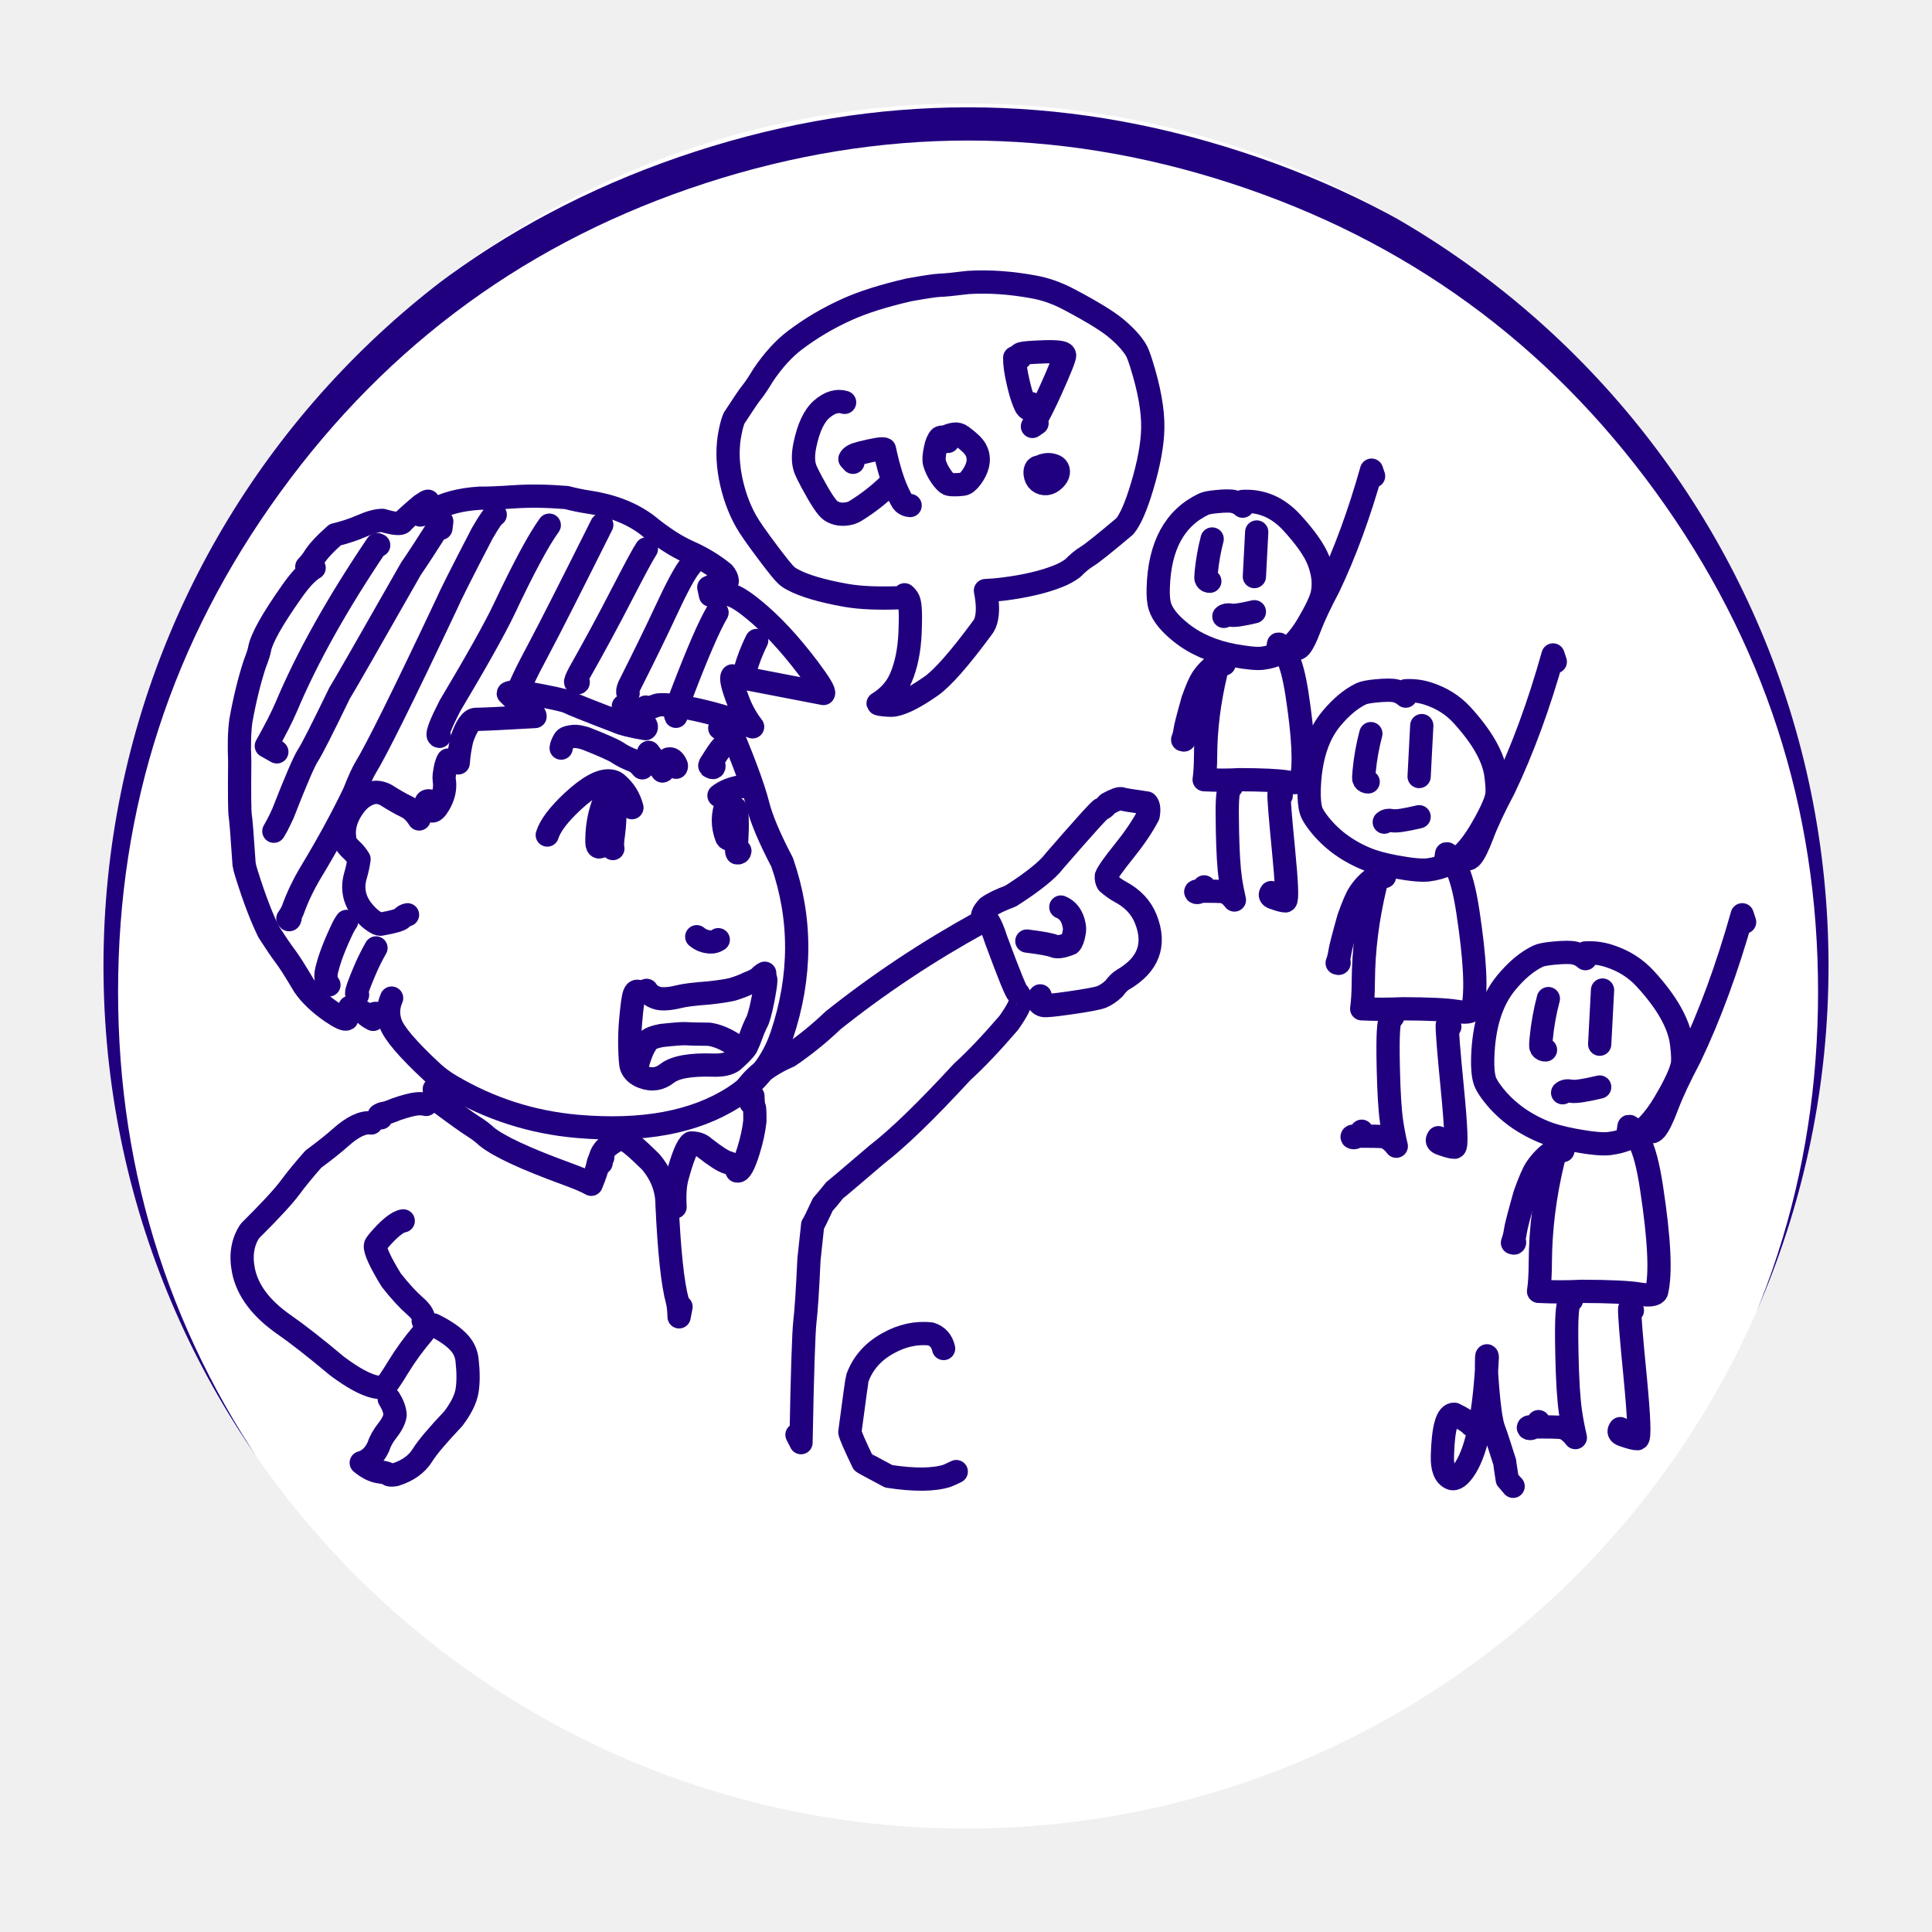
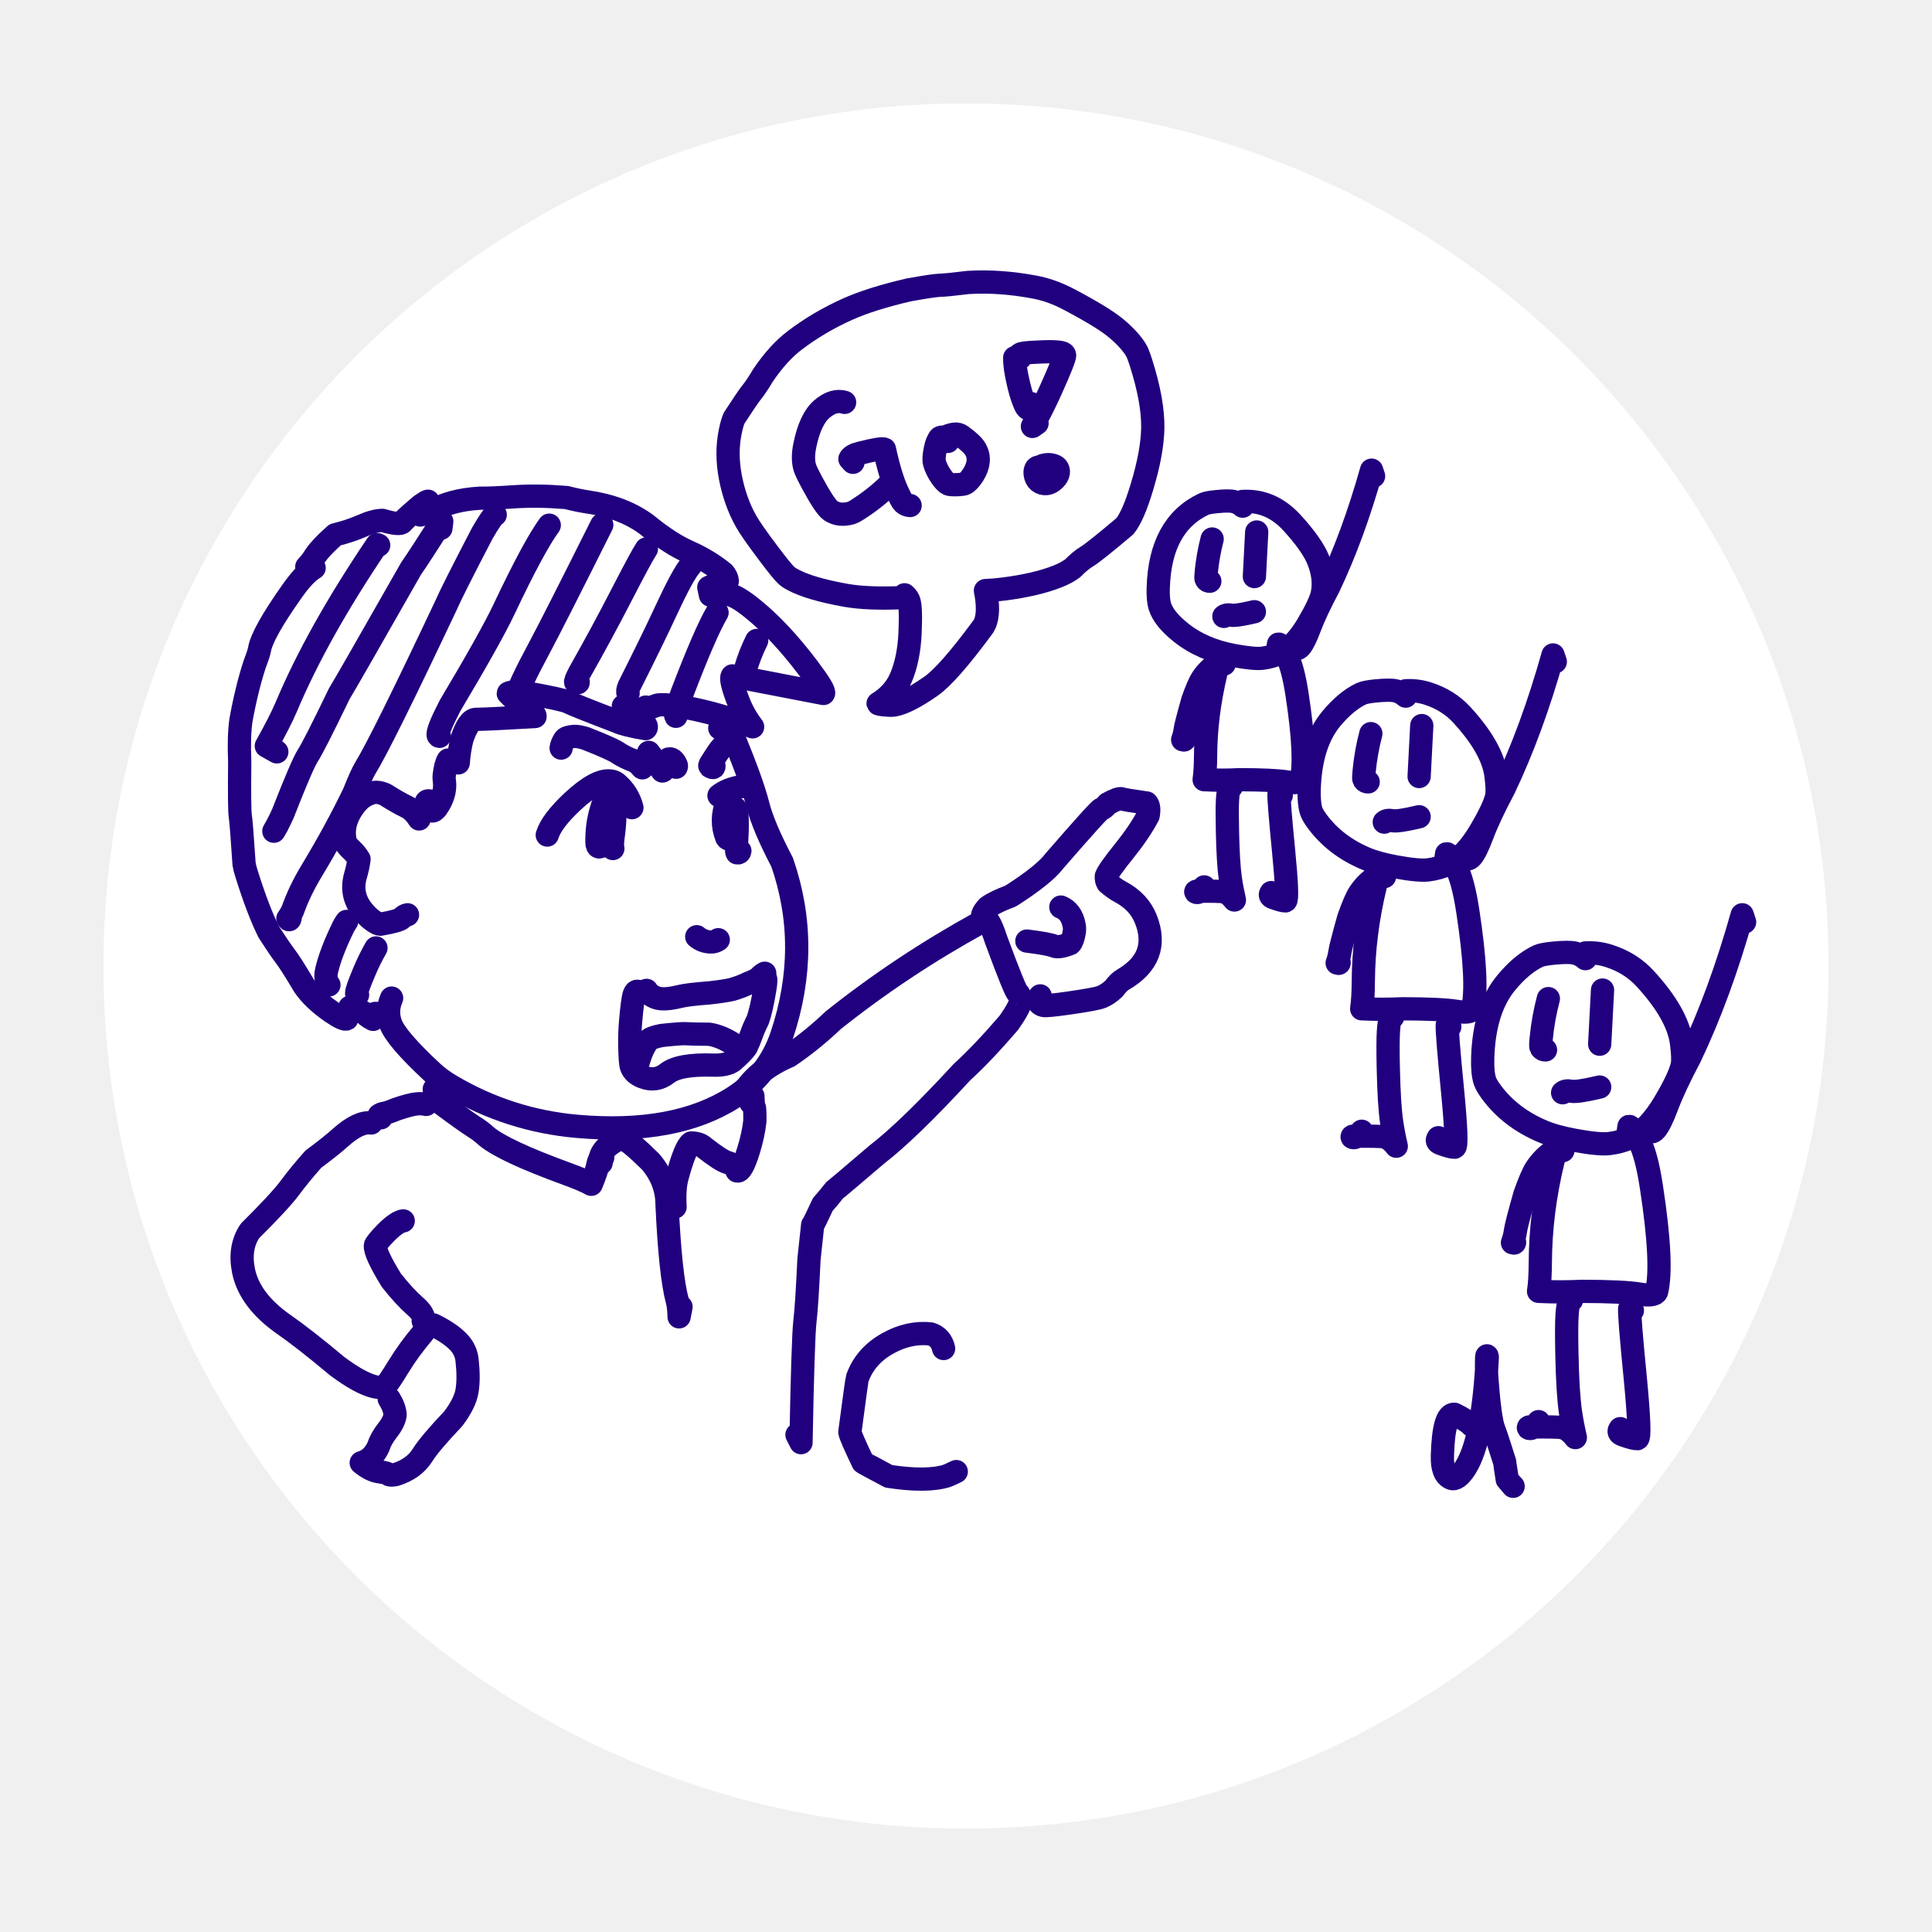
<svg xmlns="http://www.w3.org/2000/svg" viewBox="250.61 444.08 116.32 116.32" width="116.32" height="116.32">
  <defs>
    <clipPath id="circleClip-command">
      <circle cx="308.77" cy="502.24" r="51.93" />
    </clipPath>
  </defs>
  <g clip-path="url(#circleClip-command)">
    <circle cx="308.77" cy="502.24" r="51.93" fill="#ffffff" />
-     <path fill="none" stroke-width="2" stroke-linecap="round" stroke-linejoin="round" stroke="rgb(12.941%, 0%, 49.803%)" stroke-opacity="1" stroke-miterlimit="10" d="M 361.07 503.781 C 361.07 515.082 357.746 525.305 351.105 534.449 C 344.461 543.594 335.766 549.91 325.016 553.402 C 314.27 556.895 303.52 556.895 292.77 553.402 C 282.023 549.91 273.328 543.594 266.684 534.449 C 260.039 525.305 256.719 515.082 256.719 503.781 C 256.719 492.48 260.039 482.258 266.684 473.117 C 273.328 463.973 282.023 457.652 292.77 454.16 C 303.52 450.668 314.27 450.668 325.016 454.16 C 335.766 457.652 344.461 463.973 351.105 473.117 C 357.746 482.258 361.07 492.48 361.07 503.781 " />
    <path fill="none" stroke-width="1.4" stroke-linecap="round" stroke-linejoin="round" stroke="rgb(12.941%, 0%, 49.803%)" stroke-opacity="1" stroke-miterlimit="10" d="M 293.945 487.918 C 294.273 488.004 294.547 488.18 294.766 488.438 C 295.531 490.301 296.02 491.664 296.238 492.531 C 296.457 493.402 296.945 494.555 297.699 495.992 C 298.875 499.379 298.871 502.848 297.68 506.41 C 297.145 508.008 296.172 509.258 294.766 510.156 C 292.426 511.652 289.293 512.234 285.371 511.895 C 282.641 511.656 280.094 510.84 277.727 509.438 C 277.312 509.191 276.949 508.922 276.637 508.633 C 275.164 507.266 274.328 506.285 274.125 505.695 C 273.945 505.18 273.969 504.672 274.188 504.172 " />
    <path fill="none" stroke-width="1.4" stroke-linecap="round" stroke-linejoin="round" stroke="rgb(12.941%, 0%, 49.803%)" stroke-opacity="1" stroke-miterlimit="10" d="M 293.703 480.039 C 293.961 479.883 294.234 479.832 294.531 479.887 C 294.844 479.945 295.32 480.234 295.961 480.758 C 297.051 481.641 298.148 482.82 299.262 484.293 C 299.953 485.211 300.262 485.723 300.188 485.832 C 298.359 485.477 296.535 485.125 294.707 484.773 C 294.594 484.895 294.715 485.414 295.074 486.336 C 295.285 486.879 295.566 487.379 295.922 487.84 C 294.633 487.328 293.309 486.941 291.945 486.684 C 291.152 486.535 290.574 486.48 290.211 486.527 C 289.848 486.656 289.484 486.781 289.121 486.91 C 289.285 486.871 289.41 486.785 289.488 486.652 " />
    <path fill="none" stroke-width="1.4" stroke-linecap="round" stroke-linejoin="round" stroke="rgb(12.941%, 0%, 49.803%)" stroke-opacity="1" stroke-miterlimit="10" d="M 293.855 500.656 C 293.715 500.754 293.555 500.801 293.383 500.793 C 293.07 500.781 292.797 500.676 292.559 500.477 " />
    <path fill="none" stroke-width="1.4" stroke-linecap="round" stroke-linejoin="round" stroke="rgb(12.941%, 0%, 49.803%)" stroke-opacity="1" stroke-miterlimit="10" d="M 275.844 493.387 C 275.621 493.027 275.363 492.777 275.062 492.637 C 274.766 492.5 274.348 492.262 273.816 491.926 C 273.531 491.789 273.27 491.754 273.031 491.812 C 272.645 491.91 272.309 492.133 272.031 492.477 C 271.418 493.242 271.211 494.02 271.414 494.812 C 271.48 494.945 271.598 495.09 271.77 495.246 C 271.941 495.402 272.094 495.59 272.227 495.809 C 272.188 496.109 272.117 496.441 272.012 496.801 C 271.797 497.551 271.926 498.23 272.395 498.848 C 272.688 499.227 273.004 499.508 273.34 499.68 C 273.391 499.707 273.449 499.719 273.516 499.723 C 274.262 499.594 274.691 499.473 274.805 499.355 C 274.918 499.238 275.031 499.172 275.145 499.156 " />
    <path fill="none" stroke-width="1.4" stroke-linecap="round" stroke-linejoin="round" stroke="rgb(12.941%, 0%, 49.803%)" stroke-opacity="1" stroke-miterlimit="10" d="M 288.141 486.594 C 288.184 486.562 288.234 486.555 288.285 486.566 C 288.395 486.598 288.672 486.84 289.113 487.297 C 289.363 487.551 289.496 487.707 289.512 487.773 C 289.535 487.859 289.527 487.918 289.48 487.949 C 288.621 487.805 288.059 487.664 287.785 487.531 C 286.008 486.852 285.023 486.457 284.828 486.352 C 284.637 486.25 283.75 486.055 282.168 485.773 C 281.727 485.719 281.422 485.727 281.254 485.797 C 281.227 485.809 281.211 485.816 281.211 485.824 C 281.57 486.199 282.074 486.609 282.723 487.051 C 282.797 487.102 282.832 487.16 282.824 487.219 C 281.004 487.324 279.816 487.383 279.254 487.391 C 278.969 487.395 278.695 487.785 278.426 488.559 C 278.309 489.039 278.234 489.523 278.199 490.012 C 277.996 489.953 277.793 489.898 277.594 489.84 C 277.57 489.852 277.523 489.973 277.453 490.203 C 277.363 490.609 277.332 490.883 277.355 491.031 C 277.438 491.523 277.332 492.016 277.035 492.516 C 276.855 492.816 276.711 492.945 276.602 492.898 C 276.344 492.789 276.223 492.637 276.25 492.445 C 276.262 492.332 276.328 492.281 276.445 492.297 " />
    <path fill="none" stroke-width="1.4" stroke-linecap="round" stroke-linejoin="round" stroke="rgb(12.941%, 0%, 49.803%)" stroke-opacity="1" stroke-miterlimit="10" d="M 293.387 479.914 C 293.352 479.758 293.32 479.602 293.285 479.445 C 293.723 479.23 294.094 479.102 294.398 479.059 C 294.387 478.898 294.309 478.738 294.172 478.578 C 293.555 478.078 292.863 477.656 292.094 477.316 C 291.32 476.977 290.473 476.426 289.547 475.668 C 288.602 474.965 287.422 474.512 286 474.301 C 285.629 474.246 285.203 474.16 284.719 474.035 C 283.566 473.941 282.508 473.926 281.539 473.992 C 280.57 474.059 279.895 474.082 279.508 474.074 C 278.305 474.145 277.316 474.414 276.547 474.875 C 276.445 474.934 276.234 475.004 275.914 475.086 C 275.977 474.934 276.062 474.805 276.176 474.699 C 276.289 474.594 276.355 474.445 276.383 474.258 C 276.355 474.242 276.215 474.324 275.953 474.504 C 275.309 475.051 274.938 475.391 274.836 475.52 C 274.738 475.652 274.34 475.617 273.637 475.41 C 273.305 475.414 272.898 475.523 272.41 475.738 C 271.922 475.953 271.383 476.133 270.789 476.277 C 270.168 476.828 269.746 477.281 269.523 477.645 C 269.414 477.824 269.266 478.012 269.082 478.203 C 269.23 478.227 269.379 478.246 269.523 478.27 C 269.145 478.484 268.699 478.957 268.188 479.684 C 266.992 481.375 266.34 482.543 266.234 483.184 C 266.211 483.328 266.113 483.629 265.938 484.086 C 265.621 485.059 265.344 486.188 265.113 487.465 C 265.023 488.121 265 488.941 265.043 489.922 C 265.023 491.844 265.035 492.934 265.074 493.191 C 265.117 493.449 265.195 494.418 265.305 496.102 C 265.332 496.27 265.383 496.473 265.461 496.711 C 265.93 498.203 266.375 499.363 266.793 500.195 C 267.207 500.84 267.535 501.32 267.773 501.637 C 268.012 501.949 268.391 502.543 268.906 503.414 C 269.289 503.977 269.84 504.5 270.559 504.996 C 271.074 505.348 271.383 505.488 271.488 505.422 C 271.551 505.188 271.613 504.957 271.676 504.723 C 272.176 504.871 272.488 505.008 272.613 505.137 C 272.738 505.262 272.891 505.367 273.074 505.453 C 273.102 505.336 273.129 505.223 273.156 505.109 C 273.207 505.074 273.324 505.09 273.508 505.16 C 273.637 505.211 273.746 505.285 273.84 505.383 " />
    <path fill="none" stroke-width="1.4" stroke-linecap="round" stroke-linejoin="round" stroke="rgb(12.941%, 0%, 49.803%)" stroke-opacity="1" stroke-miterlimit="10" d="M 273.41 476.906 C 273.379 476.895 273.348 476.879 273.312 476.867 C 270.918 480.414 269.098 483.664 267.855 486.617 C 267.594 487.23 267.191 488.023 266.645 488.992 L 267.277 489.348 M 267.277 489.348 L 266.719 488.891 " />
    <path fill="none" stroke-width="1.4" stroke-linecap="round" stroke-linejoin="round" stroke="rgb(12.941%, 0%, 49.803%)" stroke-opacity="1" stroke-miterlimit="10" d="M 277.156 475.887 C 277.176 475.75 277.191 475.613 277.207 475.477 C 276.363 476.805 275.746 477.754 275.352 478.324 C 272.707 482.973 271.273 485.473 271.047 485.828 C 270.008 487.977 269.375 489.219 269.152 489.555 C 268.93 489.891 268.426 491.055 267.645 493.055 C 267.48 493.422 267.301 493.777 267.098 494.125 M 267.098 494.125 C 267.172 494 267.242 493.875 267.312 493.754 " />
    <path fill="none" stroke-width="1.4" stroke-linecap="round" stroke-linejoin="round" stroke="rgb(12.941%, 0%, 49.803%)" stroke-opacity="1" stroke-miterlimit="10" d="M 280.426 475.07 C 280.328 475.086 280.066 475.461 279.645 476.188 C 278.426 478.531 277.703 479.969 277.477 480.496 C 274.887 485.98 273.266 489.25 272.613 490.309 C 272.449 490.578 272.219 491.082 271.926 491.824 C 271.199 493.336 270.34 494.91 269.352 496.547 C 268.879 497.332 268.504 498.117 268.227 498.902 C 268.148 499.074 268.051 499.234 267.941 499.387 C 268.004 499.48 268.051 499.473 268.078 499.359 " />
    <path fill="none" stroke-width="1.4" stroke-linecap="round" stroke-linejoin="round" stroke="rgb(12.941%, 0%, 49.803%)" stroke-opacity="1" stroke-miterlimit="10" d="M 271.48 499.555 C 271.406 499.66 271.34 499.77 271.281 499.883 C 270.773 500.926 270.438 501.805 270.273 502.52 C 270.191 502.879 270.238 503.164 270.414 503.379 " />
    <path fill="none" stroke-width="1.4" stroke-linecap="round" stroke-linejoin="round" stroke="rgb(12.941%, 0%, 49.803%)" stroke-opacity="1" stroke-miterlimit="10" d="M 273.246 501.152 C 272.988 501.602 272.758 502.07 272.555 502.551 C 272.23 503.316 272.074 503.758 272.082 503.879 C 272.086 503.918 272.105 503.953 272.137 503.977 " />
    <path fill="none" stroke-width="1.4" stroke-linecap="round" stroke-linejoin="round" stroke="rgb(12.941%, 0%, 49.803%)" stroke-opacity="1" stroke-miterlimit="10" d="M 283.68 475.699 C 283.051 476.562 282.141 478.254 280.953 480.77 C 280.414 481.902 279.332 483.84 277.699 486.578 C 277.168 487.609 276.934 488.203 276.996 488.359 C 277.008 488.391 277.031 488.41 277.066 488.414 " />
    <path fill="none" stroke-width="1.4" stroke-linecap="round" stroke-linejoin="round" stroke="rgb(12.941%, 0%, 49.803%)" stroke-opacity="1" stroke-miterlimit="10" d="M 286.84 475.68 C 284.938 479.484 283.695 481.938 283.109 483.035 C 282.207 484.715 281.773 485.652 281.801 485.836 C 281.809 485.891 281.824 485.922 281.855 485.93 C 281.938 485.953 281.992 485.926 282.02 485.844 " />
    <path fill="none" stroke-width="1.4" stroke-linecap="round" stroke-linejoin="round" stroke="rgb(12.941%, 0%, 49.803%)" stroke-opacity="1" stroke-miterlimit="10" d="M 289.527 477.129 C 289.344 477.395 288.848 478.316 288.035 479.891 C 287.223 481.469 286.379 483.027 285.504 484.574 C 285.309 484.945 285.234 485.141 285.277 485.156 C 285.43 485.223 285.465 485.184 285.375 485.043 " />
    <path fill="none" stroke-width="1.4" stroke-linecap="round" stroke-linejoin="round" stroke="rgb(12.941%, 0%, 49.803%)" stroke-opacity="1" stroke-miterlimit="10" d="M 292.188 478.125 C 291.883 478.465 291.371 479.41 290.652 480.965 C 290.164 482.02 289.441 483.5 288.484 485.406 C 288.402 485.609 288.383 485.746 288.426 485.82 " />
    <path fill="none" stroke-width="1.4" stroke-linecap="round" stroke-linejoin="round" stroke="rgb(12.941%, 0%, 49.803%)" stroke-opacity="1" stroke-miterlimit="10" d="M 293.781 480.961 C 293.312 481.754 292.602 483.391 291.656 485.867 C 291.359 486.648 291.242 487.094 291.305 487.207 " />
    <path fill="none" stroke-width="1.4" stroke-linecap="round" stroke-linejoin="round" stroke="rgb(12.941%, 0%, 49.803%)" stroke-opacity="1" stroke-miterlimit="10" d="M 296.168 482.641 C 295.879 483.219 295.648 483.82 295.473 484.441 " />
    <path fill="none" stroke-width="1.4" stroke-linecap="round" stroke-linejoin="round" stroke="rgb(12.941%, 0%, 49.803%)" stroke-opacity="1" stroke-miterlimit="10" d="M 283.559 494.355 C 283.734 493.793 284.242 493.121 285.082 492.336 C 286.047 491.438 286.812 491.023 287.375 491.102 C 287.52 491.121 287.637 491.168 287.73 491.242 C 288.195 491.633 288.504 492.121 288.656 492.707 " />
    <path fill="none" stroke-width="1.4" stroke-linecap="round" stroke-linejoin="round" stroke="rgb(12.941%, 0%, 49.803%)" stroke-opacity="1" stroke-miterlimit="10" d="M 286.996 492.301 C 286.738 492.945 286.594 493.617 286.559 494.312 C 286.539 494.695 286.547 494.918 286.578 494.984 C 286.613 495.051 286.656 495.082 286.695 495.07 C 286.992 495.004 287.082 494.828 286.961 494.551 " />
    <path fill="none" stroke-width="1.4" stroke-linecap="round" stroke-linejoin="round" stroke="rgb(12.941%, 0%, 49.803%)" stroke-opacity="1" stroke-miterlimit="10" d="M 287.453 492.273 C 287.535 492.453 287.59 492.641 287.625 492.836 C 287.641 493.297 287.613 493.773 287.547 494.27 C 287.477 494.762 287.465 495.062 287.508 495.168 " />
    <path fill="none" stroke-width="1.4" stroke-linecap="round" stroke-linejoin="round" stroke="rgb(12.941%, 0%, 49.803%)" stroke-opacity="1" stroke-miterlimit="10" d="M 294.379 492.41 C 294.098 493.102 294.09 493.797 294.359 494.492 C 294.375 494.535 294.402 494.562 294.441 494.582 C 294.562 494.359 294.684 494.133 294.805 493.91 " />
    <path fill="none" stroke-width="1.4" stroke-linecap="round" stroke-linejoin="round" stroke="rgb(12.941%, 0%, 49.803%)" stroke-opacity="1" stroke-miterlimit="10" d="M 294.875 492.746 C 294.918 492.859 294.953 492.973 294.973 493.09 C 295.004 493.469 295.004 493.934 294.973 494.484 C 294.941 495.039 294.945 495.352 294.988 495.426 C 295.082 495.445 295.141 495.41 295.156 495.312 " />
    <path fill="none" stroke-width="1.4" stroke-linecap="round" stroke-linejoin="round" stroke="rgb(12.941%, 0%, 49.803%)" stroke-opacity="1" stroke-miterlimit="10" d="M 293.898 491.98 C 294.234 491.715 294.68 491.535 295.234 491.445 " />
    <path fill="none" stroke-width="1.4" stroke-linecap="round" stroke-linejoin="round" stroke="rgb(12.941%, 0%, 49.803%)" stroke-opacity="1" stroke-miterlimit="10" d="M 276.758 509.652 C 276.758 509.965 276.887 510.246 277.145 510.5 C 278.156 511.25 278.809 511.711 279.098 511.895 C 279.391 512.074 279.66 512.277 279.91 512.508 C 280.637 513.098 282.242 513.844 284.734 514.754 C 285.422 515.004 285.91 515.211 286.207 515.383 C 286.43 514.836 286.566 514.438 286.613 514.18 C 286.664 513.922 286.758 513.785 286.898 513.77 " />
    <path fill="none" stroke-width="1.4" stroke-linecap="round" stroke-linejoin="round" stroke="rgb(12.941%, 0%, 49.803%)" stroke-opacity="1" stroke-miterlimit="10" d="M 273.547 511.379 C 273.508 511.328 273.473 511.277 273.438 511.23 C 273.523 511.164 273.629 511.125 273.758 511.105 C 273.883 511.09 274.121 511.008 274.469 510.863 C 275.039 510.668 275.457 510.562 275.723 510.539 C 275.906 510.52 276.086 510.535 276.266 510.574 " />
    <path fill="none" stroke-width="1.4" stroke-linecap="round" stroke-linejoin="round" stroke="rgb(12.941%, 0%, 49.803%)" stroke-opacity="1" stroke-miterlimit="10" d="M 284.395 489.121 C 284.402 489.047 284.422 488.977 284.449 488.906 C 284.531 488.711 284.598 488.594 284.652 488.551 C 284.73 488.488 284.895 488.445 285.148 488.418 C 285.309 488.402 285.547 488.441 285.867 488.539 C 286.914 488.949 287.562 489.238 287.812 489.406 C 288.062 489.578 288.398 489.746 288.824 489.906 C 289.004 490.012 289.152 490.148 289.281 490.309 C 289.41 490 289.535 489.691 289.664 489.379 C 289.941 489.754 290.215 490.125 290.492 490.5 C 290.508 490.504 290.531 490.488 290.562 490.453 C 290.727 490.258 290.828 490.031 290.867 489.777 C 291.043 489.734 291.195 489.855 291.32 490.137 C 291.344 490.184 291.34 490.23 291.316 490.273 " />
    <path fill="none" stroke-width="1.4" stroke-linecap="round" stroke-linejoin="round" stroke="rgb(12.941%, 0%, 49.803%)" stroke-opacity="1" stroke-miterlimit="10" d="M 294.305 488.727 C 294.281 488.816 294.207 488.93 294.082 489.059 C 293.953 489.191 293.719 489.539 293.371 490.098 C 293.344 490.168 293.336 490.203 293.344 490.211 C 293.574 490.359 293.648 490.305 293.562 490.043 " />
    <path fill="none" stroke-width="1.4" stroke-linecap="round" stroke-linejoin="round" stroke="rgb(12.941%, 0%, 49.803%)" stroke-opacity="1" stroke-miterlimit="10" d="M 274.887 517.586 C 274.539 517.637 274.043 518.039 273.398 518.789 C 273.277 518.934 273.215 519.027 273.211 519.078 C 273.188 519.383 273.508 520.078 274.172 521.16 C 274.699 521.828 275.172 522.34 275.586 522.703 C 276.004 523.062 276.172 523.363 276.09 523.605 " />
    <path fill="none" stroke-width="1.4" stroke-linecap="round" stroke-linejoin="round" stroke="rgb(12.941%, 0%, 49.803%)" stroke-opacity="1" stroke-miterlimit="10" d="M 295.344 509.887 C 295.906 508.953 296.832 508.211 298.117 507.66 C 299.07 507.008 299.953 506.293 300.758 505.52 C 303.527 503.312 306.5 501.34 309.672 499.598 C 309.746 499.559 309.785 499.496 309.785 499.414 C 309.984 499.219 310.25 499.633 310.582 500.66 C 311.371 502.797 311.809 503.867 311.891 503.871 C 311.926 503.875 311.988 503.992 312.074 504.223 C 312.094 504.465 311.852 504.945 311.344 505.664 C 310.305 506.875 309.367 507.863 308.527 508.629 C 306.379 510.961 304.668 512.617 303.398 513.594 C 301.801 514.961 300.953 515.676 300.863 515.738 C 300.613 516.059 300.375 516.344 300.148 516.598 C 299.809 517.336 299.605 517.746 299.539 517.828 C 299.465 518.523 299.391 519.219 299.316 519.902 C 299.23 521.766 299.148 523.016 299.07 523.652 C 298.996 524.293 298.914 526.723 298.836 530.938 C 298.754 530.781 298.676 530.621 298.594 530.465 " />
    <path fill="none" stroke-width="1.4" stroke-linecap="round" stroke-linejoin="round" stroke="rgb(12.941%, 0%, 49.803%)" stroke-opacity="1" stroke-miterlimit="10" d="M 309.887 499.434 C 309.668 499.32 309.734 499.07 310.09 498.688 C 310.406 498.469 310.863 498.25 311.461 498.027 C 312.809 497.168 313.691 496.457 314.105 495.902 C 315.887 493.848 316.824 492.812 316.918 492.793 C 317.008 492.777 317.137 492.672 317.305 492.473 C 317.75 492.227 318.035 492.125 318.156 492.176 C 318.277 492.223 318.773 492.305 319.645 492.426 C 319.773 492.559 319.805 492.809 319.738 493.18 C 319.383 493.852 318.895 494.57 318.277 495.336 C 317.66 496.102 317.305 496.602 317.219 496.836 C 317.207 496.988 317.238 497.125 317.305 497.238 C 317.574 497.469 317.824 497.648 318.059 497.773 C 318.812 498.172 319.328 498.727 319.602 499.43 C 320.207 500.965 319.746 502.176 318.223 503.062 C 318.051 503.16 317.871 503.34 317.68 503.598 C 317.438 503.828 317.188 503.996 316.934 504.102 C 316.707 504.191 316.043 504.316 314.945 504.473 C 314.055 504.598 313.551 504.648 313.434 504.617 C 313.289 504.582 313.199 504.52 313.164 504.434 C 313.102 504.285 313.125 504.156 313.238 504.039 " />
    <path fill="none" stroke-width="1.4" stroke-linecap="round" stroke-linejoin="round" stroke="rgb(12.941%, 0%, 49.803%)" stroke-opacity="1" stroke-miterlimit="10" d="M 314.48 498.691 C 314.914 498.867 315.184 499.238 315.285 499.812 C 315.309 499.949 315.309 500.086 315.285 500.219 C 315.227 500.562 315.145 500.785 315.043 500.891 C 314.586 501.074 314.258 501.125 314.059 501.035 C 313.859 500.949 313.316 500.848 312.434 500.738 " />
    <path fill="none" stroke-width="1.4" stroke-linecap="round" stroke-linejoin="round" stroke="rgb(12.941%, 0%, 49.803%)" stroke-opacity="1" stroke-miterlimit="10" d="M 272.961 511.691 C 272.461 511.617 271.84 511.914 271.098 512.578 C 270.742 512.898 270.199 513.332 269.473 513.871 C 268.914 514.504 268.441 515.082 268.055 515.605 C 267.664 516.129 266.867 516.992 265.656 518.195 C 265.215 518.855 265.086 519.645 265.266 520.566 C 265.504 521.77 266.316 522.855 267.703 523.824 C 268.531 524.398 269.602 525.238 270.914 526.336 C 271.836 527.023 272.586 527.434 273.164 527.57 C 273.41 527.625 273.613 527.625 273.773 527.57 C 273.898 527.465 274.176 527.059 274.605 526.355 C 275.035 525.656 275.527 524.977 276.082 524.328 C 276.184 524.176 276.266 524.016 276.332 523.844 " />
    <path fill="none" stroke-width="1.4" stroke-linecap="round" stroke-linejoin="round" stroke="rgb(12.941%, 0%, 49.803%)" stroke-opacity="1" stroke-miterlimit="10" d="M 274.043 528.297 C 274.262 528.648 274.379 528.969 274.398 529.262 C 274.367 529.531 274.219 529.84 273.945 530.188 C 273.676 530.531 273.496 530.852 273.406 531.148 C 273.168 531.684 272.82 532.02 272.359 532.148 C 272.742 532.465 273.102 532.645 273.441 532.691 C 273.785 532.734 273.988 532.797 274.051 532.871 C 274.109 532.895 274.227 532.895 274.414 532.863 C 275.156 532.633 275.703 532.242 276.047 531.691 C 276.336 531.223 276.953 530.496 277.895 529.5 C 278.367 528.879 278.648 528.316 278.73 527.816 C 278.812 527.312 278.812 526.695 278.73 525.965 C 278.688 525.582 278.539 525.25 278.293 524.965 C 277.953 524.574 277.422 524.203 276.691 523.844 " />
    <path fill="none" stroke-width="1.4" stroke-linecap="round" stroke-linejoin="round" stroke="rgb(12.941%, 0%, 49.803%)" stroke-opacity="1" stroke-miterlimit="10" d="M 286.801 514.098 C 286.734 513.938 286.734 513.781 286.801 513.625 C 286.941 513.293 287.25 513 287.727 512.742 C 287.883 512.66 288.012 512.629 288.117 512.652 C 288.359 512.711 288.914 513.168 289.781 514.023 C 290.438 514.801 290.766 515.652 290.77 516.586 C 290.902 519.445 291.109 521.383 291.391 522.406 C 291.453 522.645 291.488 522.961 291.496 523.363 C 291.535 523.164 291.574 522.961 291.613 522.762 " />
    <path fill="none" stroke-width="1.4" stroke-linecap="round" stroke-linejoin="round" stroke="rgb(12.941%, 0%, 49.803%)" stroke-opacity="1" stroke-miterlimit="10" d="M 291.254 516.746 C 291.211 516.008 291.25 515.406 291.383 514.934 C 291.711 513.727 291.992 513.047 292.223 512.895 C 292.566 512.898 292.828 512.992 293.012 513.172 C 293.691 513.703 294.16 514.004 294.422 514.074 C 294.688 514.145 294.875 514.312 294.984 514.578 C 295.168 514.645 295.395 514.246 295.668 513.375 C 295.863 512.75 295.996 512.152 296.059 511.578 C 296.066 511.066 296.047 510.77 296.012 510.691 C 295.973 510.609 295.949 510.402 295.941 510.074 C 295.902 510.211 295.863 510.348 295.828 510.488 " />
    <path fill="none" stroke-width="1.4" stroke-linecap="round" stroke-linejoin="round" stroke="rgb(12.941%, 0%, 49.803%)" stroke-opacity="1" stroke-miterlimit="10" d="M 289.539 503.707 C 289.648 503.898 289.84 504.047 290.117 504.148 C 290.418 504.258 290.887 504.234 291.52 504.078 C 291.84 503.996 292.438 503.926 293.309 503.859 C 293.914 503.793 294.375 503.723 294.695 503.648 C 295.109 503.523 295.43 503.398 295.656 503.281 C 296.016 503.145 296.242 503.023 296.344 502.914 C 296.445 502.809 296.547 502.727 296.652 502.676 C 296.633 502.711 296.613 502.75 296.594 502.789 " />
    <path fill="none" stroke-width="1.4" stroke-linecap="round" stroke-linejoin="round" stroke="rgb(12.941%, 0%, 49.803%)" stroke-opacity="1" stroke-miterlimit="10" d="M 289.023 503.766 C 288.922 503.742 288.848 503.801 288.801 503.938 C 288.727 504.148 288.656 504.68 288.582 505.523 C 288.535 506.047 288.52 506.547 288.527 507.02 C 288.543 507.738 288.574 508.164 288.625 508.301 C 288.73 508.582 288.957 508.789 289.309 508.922 C 289.844 509.129 290.328 509.055 290.773 508.707 C 291.254 508.328 292.176 508.164 293.543 508.207 C 294.086 508.227 294.484 508.137 294.742 507.945 C 295.133 507.602 295.398 507.328 295.539 507.125 C 295.664 506.863 295.77 506.609 295.855 506.359 C 295.941 506.113 296.066 505.82 296.234 505.488 C 296.371 505.105 296.512 504.504 296.648 503.688 C 296.738 503.152 296.742 502.93 296.652 503.02 " />
    <path fill="none" stroke-width="1.4" stroke-linecap="round" stroke-linejoin="round" stroke="rgb(12.941%, 0%, 49.803%)" stroke-opacity="1" stroke-miterlimit="10" d="M 289.023 508.066 C 289.191 507.465 289.395 507.023 289.629 506.738 C 289.738 506.609 290.012 506.504 290.453 506.422 C 291.258 506.336 291.742 506.301 291.91 506.316 C 292.078 506.332 292.543 506.344 293.305 506.348 C 293.797 506.422 294.301 506.633 294.816 506.977 " />
    <path fill="none" stroke-width="1.4" stroke-linecap="round" stroke-linejoin="round" stroke="rgb(12.941%, 0%, 49.803%)" stroke-opacity="1" stroke-miterlimit="10" d="M 301.461 468.305 C 301.023 468.168 300.566 468.301 300.094 468.707 C 299.625 469.109 299.281 469.84 299.066 470.895 C 298.949 471.465 298.957 471.941 299.098 472.324 C 299.141 472.441 299.266 472.699 299.473 473.09 C 300.012 474.094 300.395 474.672 300.621 474.824 C 300.961 475.051 301.367 475.098 301.84 474.969 C 301.93 474.941 302.047 474.887 302.191 474.793 C 302.898 474.352 303.551 473.836 304.148 473.258 " />
    <path fill="none" stroke-width="1.4" stroke-linecap="round" stroke-linejoin="round" stroke="rgb(12.941%, 0%, 49.803%)" stroke-opacity="1" stroke-miterlimit="10" d="M 301.965 471.914 C 301.906 471.844 301.844 471.777 301.781 471.711 C 301.844 471.566 302.047 471.449 302.391 471.363 C 303.27 471.141 303.758 471.062 303.859 471.125 C 304.098 472.223 304.352 473.059 304.617 473.637 C 304.805 474.051 304.938 474.289 305.004 474.348 C 305.117 474.453 305.254 474.508 305.406 474.516 " />
    <path fill="none" stroke-width="1.4" stroke-linecap="round" stroke-linejoin="round" stroke="rgb(12.941%, 0%, 49.803%)" stroke-opacity="1" stroke-miterlimit="10" d="M 307.676 470.656 C 307.625 470.531 307.539 470.449 307.414 470.406 C 307.34 470.383 307.27 470.395 307.207 470.434 C 307.164 470.461 307.109 470.555 307.039 470.711 C 307 470.801 306.965 470.926 306.93 471.09 C 306.844 471.488 306.824 471.773 306.871 471.941 C 306.949 472.219 307.078 472.484 307.254 472.742 C 307.434 473.004 307.586 473.164 307.707 473.219 C 307.793 473.262 307.996 473.273 308.32 473.258 C 308.52 473.246 308.648 473.227 308.707 473.195 C 308.871 473.109 309.035 472.93 309.207 472.66 C 309.555 472.105 309.602 471.598 309.344 471.137 C 309.223 470.922 308.945 470.656 308.508 470.336 C 308.371 470.234 308.223 470.195 308.062 470.219 C 307.867 470.25 307.68 470.309 307.508 470.402 " />
    <path fill="none" stroke-width="1.4" stroke-linecap="round" stroke-linejoin="round" stroke="rgb(12.941%, 0%, 49.803%)" stroke-opacity="1" stroke-miterlimit="10" d="M 311.703 465.617 C 311.695 465.992 311.766 466.484 311.91 467.098 C 312.008 467.527 312.102 467.859 312.188 468.09 C 312.297 468.391 312.379 468.57 312.434 468.625 C 312.5 468.691 312.551 468.719 312.59 468.703 C 312.633 468.598 312.672 468.492 312.711 468.387 " />
    <path fill="none" stroke-width="1.4" stroke-linecap="round" stroke-linejoin="round" stroke="rgb(12.941%, 0%, 49.803%)" stroke-opacity="1" stroke-miterlimit="10" d="M 312.039 465.617 C 311.922 465.547 311.922 465.473 312.047 465.398 C 312.117 465.352 312.391 465.316 312.867 465.289 C 313.914 465.227 314.508 465.254 314.652 465.371 C 314.684 465.398 314.703 465.43 314.707 465.465 C 314.715 465.605 314.438 466.305 313.875 467.555 C 313.539 468.305 313.172 469.035 312.77 469.754 C 312.863 469.688 312.953 469.625 313.047 469.562 " />
    <path fill="none" stroke-width="1.4" stroke-linecap="round" stroke-linejoin="round" stroke="rgb(12.941%, 0%, 49.803%)" stroke-opacity="1" stroke-miterlimit="10" d="M 313.301 472.25 C 313.266 472.215 313.227 472.199 313.18 472.199 C 313.105 472.195 313.047 472.223 313.004 472.27 C 312.938 472.352 312.914 472.469 312.934 472.617 C 312.957 472.809 313.031 472.957 313.152 473.059 C 313.285 473.168 313.445 473.215 313.629 473.195 C 313.789 473.176 313.945 473.09 314.102 472.938 C 314.234 472.805 314.312 472.672 314.328 472.539 C 314.344 472.418 314.316 472.316 314.242 472.23 C 314.191 472.164 314.09 472.113 313.934 472.078 C 313.828 472.051 313.707 472.047 313.57 472.066 C 313.453 472.082 313.371 472.109 313.324 472.145 C 313.266 472.195 313.227 472.258 313.215 472.332 " />
    <path fill="none" stroke-width="1.4" stroke-linecap="round" stroke-linejoin="round" stroke="rgb(12.941%, 0%, 49.803%)" stroke-opacity="1" stroke-miterlimit="10" d="M 304.988 480.059 C 303.566 480.125 302.414 480.078 301.531 479.922 C 300.066 479.66 298.992 479.34 298.309 478.965 C 298.16 478.887 298.039 478.801 297.941 478.707 C 297.773 478.555 297.434 478.133 296.914 477.445 C 296.203 476.504 295.742 475.844 295.527 475.461 C 295.082 474.668 294.77 473.781 294.582 472.805 C 294.402 471.844 294.398 470.934 294.574 470.082 C 294.648 469.707 294.73 469.43 294.809 469.254 C 295.348 468.422 295.707 467.891 295.891 467.668 C 296.07 467.441 296.293 467.109 296.551 466.676 C 297.156 465.781 297.793 465.078 298.457 464.574 C 299.406 463.852 300.453 463.23 301.605 462.711 C 302.562 462.277 303.801 461.887 305.32 461.535 C 306.316 461.355 306.945 461.262 307.203 461.254 C 307.465 461.25 308.031 461.191 308.898 461.086 C 310.164 461.008 311.496 461.102 312.891 461.363 C 313.59 461.492 314.293 461.746 315.004 462.125 C 316.371 462.848 317.312 463.426 317.82 463.855 C 318.359 464.309 318.754 464.738 319.004 465.152 C 319.09 465.293 319.191 465.559 319.316 465.953 C 319.801 467.484 320.031 468.777 320.016 469.84 C 320 470.828 319.781 472.016 319.363 473.398 C 319.012 474.57 318.668 475.359 318.332 475.766 C 317.086 476.816 316.328 477.422 316.055 477.582 C 315.785 477.746 315.5 477.98 315.203 478.285 C 314.965 478.465 314.672 478.629 314.328 478.766 C 313.457 479.117 312.348 479.379 311.008 479.547 C 310.652 479.594 310.297 479.621 309.941 479.637 C 310.113 480.512 310.102 481.184 309.898 481.652 C 309.879 481.703 309.824 481.785 309.738 481.902 C 308.379 483.742 307.359 484.902 306.676 485.383 C 305.746 486.035 305.012 486.418 304.473 486.52 C 304.348 486.547 304.156 486.547 303.902 486.52 C 303.625 486.496 303.484 486.465 303.477 486.438 C 304.117 486.043 304.574 485.531 304.848 484.895 C 305.172 484.141 305.355 483.234 305.402 482.184 C 305.449 481.121 305.422 480.469 305.32 480.227 C 305.262 480.094 305.18 479.98 305.07 479.891 " />
    <path fill="none" stroke-width="1.4" stroke-linecap="round" stroke-linejoin="round" stroke="rgb(12.941%, 0%, 49.803%)" stroke-opacity="1" stroke-miterlimit="10" d="M 325.426 474.555 C 325.277 474.418 325.102 474.328 324.906 474.281 C 324.711 474.23 324.363 474.23 323.863 474.281 C 323.48 474.316 323.223 474.367 323.086 474.43 C 321.328 475.266 320.414 476.949 320.344 479.488 C 320.328 479.969 320.363 480.34 320.449 480.602 C 320.605 481.094 321.027 481.617 321.711 482.164 C 322.574 482.855 323.641 483.316 324.914 483.551 C 325.719 483.695 326.281 483.75 326.609 483.711 C 327.406 483.609 328.059 483.289 328.57 482.746 C 328.832 482.469 329.09 482.117 329.34 481.695 C 329.844 480.844 330.141 480.215 330.223 479.816 C 330.348 479.203 330.27 478.535 329.984 477.812 C 329.738 477.195 329.207 476.438 328.387 475.543 C 327.547 474.629 326.562 474.207 325.426 474.27 " />
    <path fill="none" stroke-width="1.4" stroke-linecap="round" stroke-linejoin="round" stroke="rgb(12.941%, 0%, 49.803%)" stroke-opacity="1" stroke-miterlimit="10" d="M 323.59 476.531 C 323.422 477.18 323.305 477.836 323.238 478.5 C 323.211 478.766 323.207 478.914 323.23 478.949 C 323.277 479.035 323.352 479.078 323.449 479.074 " />
    <path fill="none" stroke-width="1.4" stroke-linecap="round" stroke-linejoin="round" stroke="rgb(12.941%, 0%, 49.803%)" stroke-opacity="1" stroke-miterlimit="10" d="M 326.273 476.109 L 326.133 478.793 " />
    <path fill="none" stroke-width="1.4" stroke-linecap="round" stroke-linejoin="round" stroke="rgb(12.941%, 0%, 49.803%)" stroke-opacity="1" stroke-miterlimit="10" d="M 324.055 484.059 C 323.949 484.195 323.871 484.363 323.824 484.566 C 323.414 486.27 323.203 487.941 323.195 489.578 C 323.191 490.195 323.16 490.676 323.109 491.023 C 323.832 491.062 324.543 491.062 325.242 491.023 C 326.625 491.027 327.57 491.074 328.078 491.156 C 328.582 491.242 328.875 491.203 328.949 491.047 C 329.172 490.148 329.09 488.422 328.699 485.871 C 328.535 484.805 328.332 484.039 328.09 483.574 C 327.832 483.082 327.664 482.844 327.586 482.859 C 327.555 483.059 327.523 483.258 327.492 483.457 " />
    <path fill="none" stroke-width="1.4" stroke-linecap="round" stroke-linejoin="round" stroke="rgb(12.941%, 0%, 49.803%)" stroke-opacity="1" stroke-miterlimit="10" d="M 324.742 491.453 C 324.703 491.465 324.676 491.484 324.648 491.516 C 324.586 491.598 324.539 491.832 324.516 492.219 C 324.492 492.594 324.492 493.238 324.512 494.148 C 324.539 495.43 324.598 496.379 324.688 497 C 324.75 497.426 324.832 497.848 324.93 498.266 C 324.812 498.102 324.672 497.969 324.504 497.863 C 324.438 497.816 324.359 497.789 324.273 497.77 C 324.133 497.742 323.586 497.73 322.641 497.738 C 322.617 497.746 322.605 497.754 322.602 497.766 C 322.598 497.785 322.609 497.801 322.637 497.809 C 322.695 497.828 322.781 497.809 322.883 497.742 C 322.984 497.68 323.062 497.59 323.109 497.477 " />
    <path fill="none" stroke-width="1.4" stroke-linecap="round" stroke-linejoin="round" stroke="rgb(12.941%, 0%, 49.803%)" stroke-opacity="1" stroke-miterlimit="10" d="M 327.75 491.973 C 327.707 491.941 327.66 491.914 327.617 491.887 C 327.602 492.148 327.691 493.277 327.887 495.266 C 328.082 497.254 328.121 498.273 328.004 498.32 C 327.891 498.324 327.648 498.262 327.277 498.129 C 327.09 498.062 327.047 497.957 327.148 497.82 " />
    <path fill="none" stroke-width="1.4" stroke-linecap="round" stroke-linejoin="round" stroke="rgb(12.941%, 0%, 49.803%)" stroke-opacity="1" stroke-miterlimit="10" d="M 324.312 484.059 C 324.145 483.973 323.984 483.984 323.828 484.086 C 323.508 484.297 323.23 484.578 322.988 484.938 C 322.848 485.148 322.656 485.582 322.426 486.234 C 322.137 487.258 321.984 487.859 321.961 488.043 C 321.938 488.227 321.891 488.418 321.816 488.617 C 321.914 488.656 321.945 488.629 321.902 488.531 " />
    <path fill="none" stroke-width="1.4" stroke-linecap="round" stroke-linejoin="round" stroke="rgb(12.941%, 0%, 49.803%)" stroke-opacity="1" stroke-miterlimit="10" d="M 328.516 482.93 C 328.703 483.398 329.02 483.039 329.465 481.852 C 329.707 481.211 330.086 480.402 330.605 479.426 C 331.586 477.371 332.445 475.027 333.188 472.387 C 333.227 472.504 333.27 472.625 333.309 472.746 " />
    <path fill="none" stroke-width="1.4" stroke-linecap="round" stroke-linejoin="round" stroke="rgb(12.941%, 0%, 49.803%)" stroke-opacity="1" stroke-miterlimit="10" d="M 324.297 481.191 C 324.391 481.105 324.535 481.078 324.73 481.117 C 324.926 481.156 325.391 481.086 326.133 480.91 " />
    <path fill="none" stroke-width="1.4" stroke-linecap="round" stroke-linejoin="round" stroke="rgb(12.941%, 0%, 49.803%)" stroke-opacity="1" stroke-miterlimit="10" d="M 335.242 485.992 C 335.07 485.836 334.871 485.734 334.648 485.676 C 334.426 485.621 334.027 485.621 333.457 485.676 C 333.02 485.719 332.723 485.777 332.57 485.848 C 331.953 486.141 331.352 486.645 330.762 487.352 C 329.926 488.363 329.484 489.789 329.43 491.629 C 329.418 492.176 329.457 492.602 329.551 492.902 C 329.605 493.07 329.73 493.285 329.926 493.547 C 330.645 494.512 331.609 495.254 332.82 495.766 C 333.289 495.965 333.898 496.133 334.656 496.273 C 335.574 496.441 336.219 496.5 336.594 496.453 C 337.504 496.34 338.25 495.973 338.836 495.355 C 339.133 495.035 339.426 494.637 339.715 494.152 C 340.293 493.176 340.629 492.461 340.723 492.004 C 340.77 491.781 340.754 491.371 340.68 490.781 C 340.547 489.688 339.859 488.469 338.625 487.121 C 338.082 486.531 337.402 486.102 336.586 485.84 C 336.148 485.699 335.703 485.641 335.242 485.668 " />
    <path fill="none" stroke-width="1.4" stroke-linecap="round" stroke-linejoin="round" stroke="rgb(12.941%, 0%, 49.803%)" stroke-opacity="1" stroke-miterlimit="10" d="M 333.145 488.25 C 332.949 488.988 332.816 489.738 332.742 490.5 C 332.711 490.805 332.707 490.977 332.73 491.016 C 332.785 491.113 332.871 491.16 332.984 491.156 " />
    <path fill="none" stroke-width="1.4" stroke-linecap="round" stroke-linejoin="round" stroke="rgb(12.941%, 0%, 49.803%)" stroke-opacity="1" stroke-miterlimit="10" d="M 336.211 487.766 L 336.051 490.832 " />
    <path fill="none" stroke-width="1.4" stroke-linecap="round" stroke-linejoin="round" stroke="rgb(12.941%, 0%, 49.803%)" stroke-opacity="1" stroke-miterlimit="10" d="M 333.672 496.855 C 333.551 497.008 333.465 497.203 333.41 497.43 C 332.941 499.379 332.703 501.289 332.691 503.164 C 332.688 503.867 332.652 504.418 332.594 504.816 C 333.418 504.855 334.234 504.855 335.035 504.816 C 336.613 504.82 337.691 504.871 338.27 504.965 C 338.852 505.062 339.184 505.02 339.27 504.84 C 339.523 503.812 339.426 501.84 338.98 498.926 C 338.793 497.707 338.562 496.832 338.285 496.301 C 337.992 495.734 337.801 495.465 337.707 495.484 C 337.676 495.711 337.641 495.938 337.605 496.168 " />
    <path fill="none" stroke-width="1.4" stroke-linecap="round" stroke-linejoin="round" stroke="rgb(12.941%, 0%, 49.803%)" stroke-opacity="1" stroke-miterlimit="10" d="M 334.461 505.305 C 334.418 505.316 334.383 505.34 334.355 505.375 C 334.281 505.469 334.227 505.738 334.203 506.18 C 334.176 506.609 334.172 507.344 334.195 508.383 C 334.227 509.848 334.293 510.938 334.398 511.645 C 334.469 512.129 334.562 512.613 334.676 513.09 C 334.543 512.902 334.379 512.75 334.188 512.629 C 334.113 512.578 334.023 512.543 333.926 512.523 C 333.762 512.492 333.141 512.48 332.059 512.488 C 332.031 512.496 332.016 512.508 332.016 512.52 C 332.012 512.539 332.023 512.559 332.051 512.566 C 332.121 512.594 332.219 512.566 332.336 512.492 C 332.453 512.418 332.539 512.316 332.594 512.188 " />
    <path fill="none" stroke-width="1.4" stroke-linecap="round" stroke-linejoin="round" stroke="rgb(12.941%, 0%, 49.803%)" stroke-opacity="1" stroke-miterlimit="10" d="M 337.898 505.895 C 337.848 505.863 337.797 505.832 337.746 505.797 C 337.73 506.102 337.832 507.391 338.055 509.66 C 338.277 511.934 338.324 513.098 338.188 513.152 C 338.059 513.16 337.781 513.086 337.359 512.934 C 337.141 512.859 337.094 512.738 337.211 512.578 " />
    <path fill="none" stroke-width="1.4" stroke-linecap="round" stroke-linejoin="round" stroke="rgb(12.941%, 0%, 49.803%)" stroke-opacity="1" stroke-miterlimit="10" d="M 333.969 496.855 C 333.777 496.758 333.594 496.766 333.414 496.887 C 333.051 497.125 332.73 497.449 332.457 497.855 C 332.293 498.098 332.078 498.594 331.812 499.344 C 331.484 500.508 331.309 501.195 331.281 501.406 C 331.254 501.613 331.199 501.832 331.117 502.062 C 331.23 502.109 331.262 502.078 331.215 501.965 " />
    <path fill="none" stroke-width="1.4" stroke-linecap="round" stroke-linejoin="round" stroke="rgb(12.941%, 0%, 49.803%)" stroke-opacity="1" stroke-miterlimit="10" d="M 338.773 495.562 C 338.988 496.102 339.348 495.691 339.859 494.332 C 340.133 493.602 340.566 492.676 341.16 491.559 C 342.281 489.211 343.266 486.531 344.113 483.512 C 344.16 483.648 344.203 483.785 344.25 483.922 " />
    <path fill="none" stroke-width="1.4" stroke-linecap="round" stroke-linejoin="round" stroke="rgb(12.941%, 0%, 49.803%)" stroke-opacity="1" stroke-miterlimit="10" d="M 333.953 493.578 C 334.059 493.477 334.223 493.449 334.445 493.492 C 334.668 493.535 335.203 493.457 336.051 493.254 " />
    <path fill="none" stroke-width="1.4" stroke-linecap="round" stroke-linejoin="round" stroke="rgb(12.941%, 0%, 49.803%)" stroke-opacity="1" stroke-miterlimit="10" d="M 346.062 501.797 C 345.879 501.633 345.668 501.523 345.43 501.465 C 345.195 501.406 344.773 501.406 344.164 501.465 C 343.695 501.508 343.379 501.57 343.219 501.645 C 342.562 501.957 341.922 502.488 341.297 503.246 C 340.406 504.32 339.934 505.84 339.879 507.797 C 339.863 508.379 339.906 508.832 340.008 509.152 C 340.066 509.328 340.199 509.559 340.406 509.84 C 341.168 510.867 342.195 511.652 343.488 512.199 C 343.984 512.41 344.637 512.59 345.441 512.738 C 346.418 512.918 347.105 512.98 347.504 512.93 C 348.469 512.812 349.266 512.422 349.887 511.762 C 350.203 511.422 350.516 510.996 350.82 510.484 C 351.438 509.445 351.793 508.68 351.895 508.195 C 351.945 507.957 351.93 507.523 351.852 506.898 C 351.707 505.73 350.977 504.434 349.66 503 C 349.082 502.371 348.359 501.914 347.492 501.637 C 347.027 501.484 346.551 501.426 346.062 501.453 " />
    <path fill="none" stroke-width="1.4" stroke-linecap="round" stroke-linejoin="round" stroke="rgb(12.941%, 0%, 49.803%)" stroke-opacity="1" stroke-miterlimit="10" d="M 343.832 504.203 C 343.625 504.988 343.48 505.785 343.402 506.598 C 343.367 506.918 343.367 507.102 343.391 507.145 C 343.449 507.246 343.539 507.297 343.66 507.293 " />
    <path fill="none" stroke-width="1.4" stroke-linecap="round" stroke-linejoin="round" stroke="rgb(12.941%, 0%, 49.803%)" stroke-opacity="1" stroke-miterlimit="10" d="M 347.094 503.688 L 346.922 506.949 " />
    <path fill="none" stroke-width="1.4" stroke-linecap="round" stroke-linejoin="round" stroke="rgb(12.941%, 0%, 49.803%)" stroke-opacity="1" stroke-miterlimit="10" d="M 344.395 513.355 C 344.266 513.523 344.172 513.727 344.113 513.973 C 343.613 516.043 343.359 518.078 343.348 520.07 C 343.344 520.82 343.309 521.406 343.242 521.828 C 344.121 521.871 344.988 521.871 345.84 521.828 C 347.52 521.832 348.668 521.887 349.285 521.988 C 349.902 522.09 350.258 522.047 350.348 521.855 C 350.617 520.762 350.516 518.664 350.039 515.559 C 349.844 514.262 349.598 513.332 349.301 512.77 C 348.988 512.168 348.785 511.875 348.688 511.898 C 348.652 512.141 348.613 512.383 348.578 512.625 " />
    <path fill="none" stroke-width="1.4" stroke-linecap="round" stroke-linejoin="round" stroke="rgb(12.941%, 0%, 49.803%)" stroke-opacity="1" stroke-miterlimit="10" d="M 345.23 522.352 C 345.184 522.363 345.148 522.387 345.117 522.426 C 345.039 522.523 344.984 522.812 344.957 523.281 C 344.926 523.738 344.926 524.52 344.949 525.629 C 344.98 527.188 345.055 528.344 345.164 529.098 C 345.238 529.613 345.34 530.125 345.457 530.633 C 345.316 530.438 345.145 530.273 344.941 530.145 C 344.859 530.09 344.766 530.055 344.66 530.031 C 344.488 529.996 343.828 529.984 342.672 529.992 C 342.645 530.004 342.629 530.016 342.629 530.027 C 342.625 530.051 342.637 530.066 342.668 530.078 C 342.742 530.105 342.844 530.078 342.969 530 C 343.094 529.922 343.188 529.812 343.242 529.672 " />
    <path fill="none" stroke-width="1.4" stroke-linecap="round" stroke-linejoin="round" stroke="rgb(12.941%, 0%, 49.803%)" stroke-opacity="1" stroke-miterlimit="10" d="M 348.891 522.98 C 348.836 522.945 348.781 522.91 348.727 522.875 C 348.711 523.199 348.82 524.566 349.059 526.988 C 349.293 529.406 349.34 530.645 349.199 530.699 C 349.059 530.707 348.766 530.633 348.316 530.473 C 348.086 530.391 348.031 530.262 348.16 530.094 " />
    <path fill="none" stroke-width="1.4" stroke-linecap="round" stroke-linejoin="round" stroke="rgb(12.941%, 0%, 49.803%)" stroke-opacity="1" stroke-miterlimit="10" d="M 344.707 513.355 C 344.504 513.254 344.309 513.266 344.117 513.391 C 343.73 513.645 343.391 513.992 343.098 514.422 C 342.926 514.68 342.695 515.207 342.414 516.004 C 342.062 517.246 341.875 517.98 341.848 518.199 C 341.82 518.422 341.762 518.656 341.672 518.902 C 341.793 518.949 341.828 518.914 341.777 518.797 " />
    <path fill="none" stroke-width="1.4" stroke-linecap="round" stroke-linejoin="round" stroke="rgb(12.941%, 0%, 49.803%)" stroke-opacity="1" stroke-miterlimit="10" d="M 349.82 511.984 C 350.047 512.555 350.434 512.117 350.977 510.672 C 351.266 509.895 351.73 508.91 352.359 507.719 C 353.551 505.227 354.598 502.371 355.504 499.156 C 355.551 499.305 355.602 499.449 355.648 499.594 " />
    <path fill="none" stroke-width="1.4" stroke-linecap="round" stroke-linejoin="round" stroke="rgb(12.941%, 0%, 49.803%)" stroke-opacity="1" stroke-miterlimit="10" d="M 344.691 509.871 C 344.805 509.762 344.98 509.734 345.215 509.781 C 345.453 509.824 346.02 509.742 346.922 509.527 " />
    <path fill="none" stroke-width="1.4" stroke-linecap="round" stroke-linejoin="round" stroke="rgb(12.941%, 0%, 49.803%)" stroke-opacity="1" stroke-miterlimit="10" d="M 307.422 525.27 C 307.32 524.816 307.059 524.523 306.641 524.391 C 305.773 524.297 304.914 524.484 304.07 524.957 C 303.172 525.453 302.559 526.148 302.234 527.039 C 302.203 527.125 302.055 528.211 301.777 530.305 C 301.801 530.465 302.062 531.07 302.566 532.121 C 302.586 532.145 303.102 532.426 304.117 532.965 C 305.648 533.199 306.816 533.188 307.617 532.938 C 307.699 532.91 307.887 532.824 308.184 532.68 " />
    <path fill="none" stroke-width="1.4" stroke-linecap="round" stroke-linejoin="round" stroke="rgb(12.941%, 0%, 49.803%)" stroke-opacity="1" stroke-miterlimit="10" d="M 339.199 529.883 C 339.059 529.719 338.719 529.5 338.18 529.23 C 337.742 529.188 337.5 530.02 337.453 531.723 C 337.43 532.465 337.602 532.918 337.965 533.078 C 338.215 533.191 338.512 532.977 338.852 532.434 C 339.555 531.309 339.992 529.09 340.156 525.781 C 340.117 525.547 340.102 525.895 340.113 526.82 C 340.234 528.598 340.379 529.699 340.551 530.133 C 340.645 530.363 340.859 531.02 341.203 532.105 C 341.203 532.145 341.254 532.5 341.359 533.164 C 341.371 533.184 341.492 533.316 341.711 533.566 " />
  </g>
</svg>
